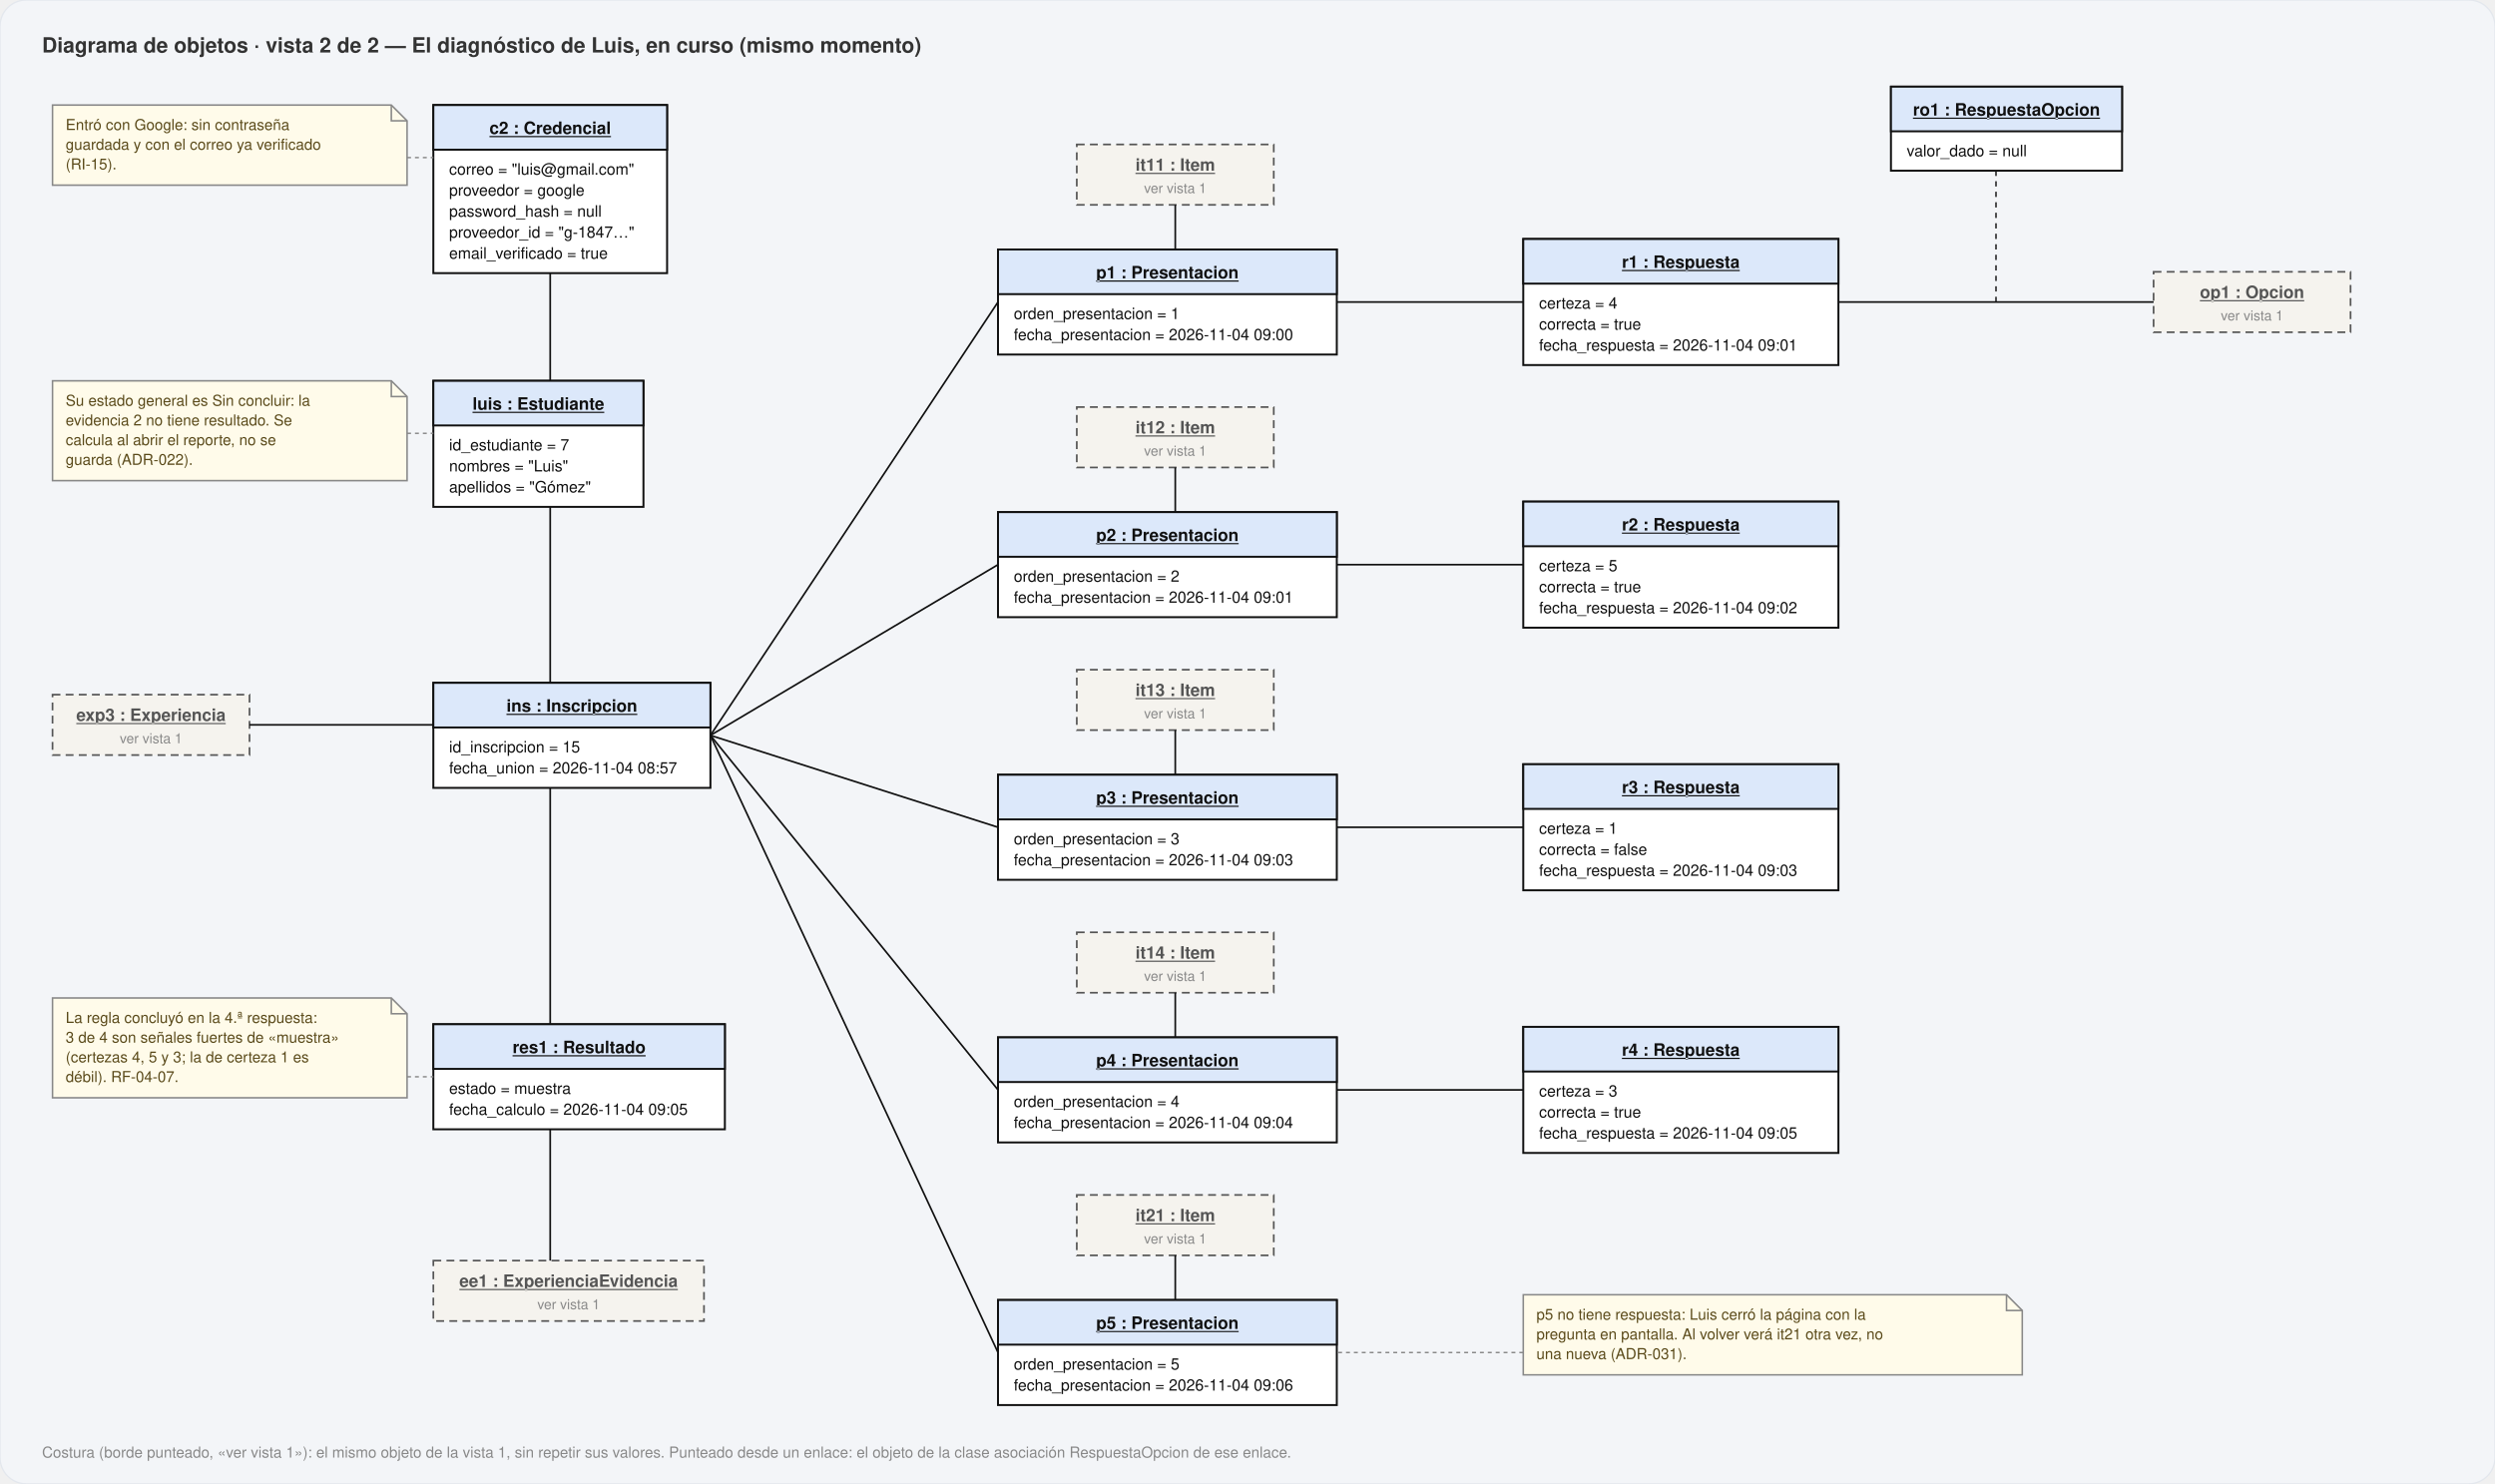
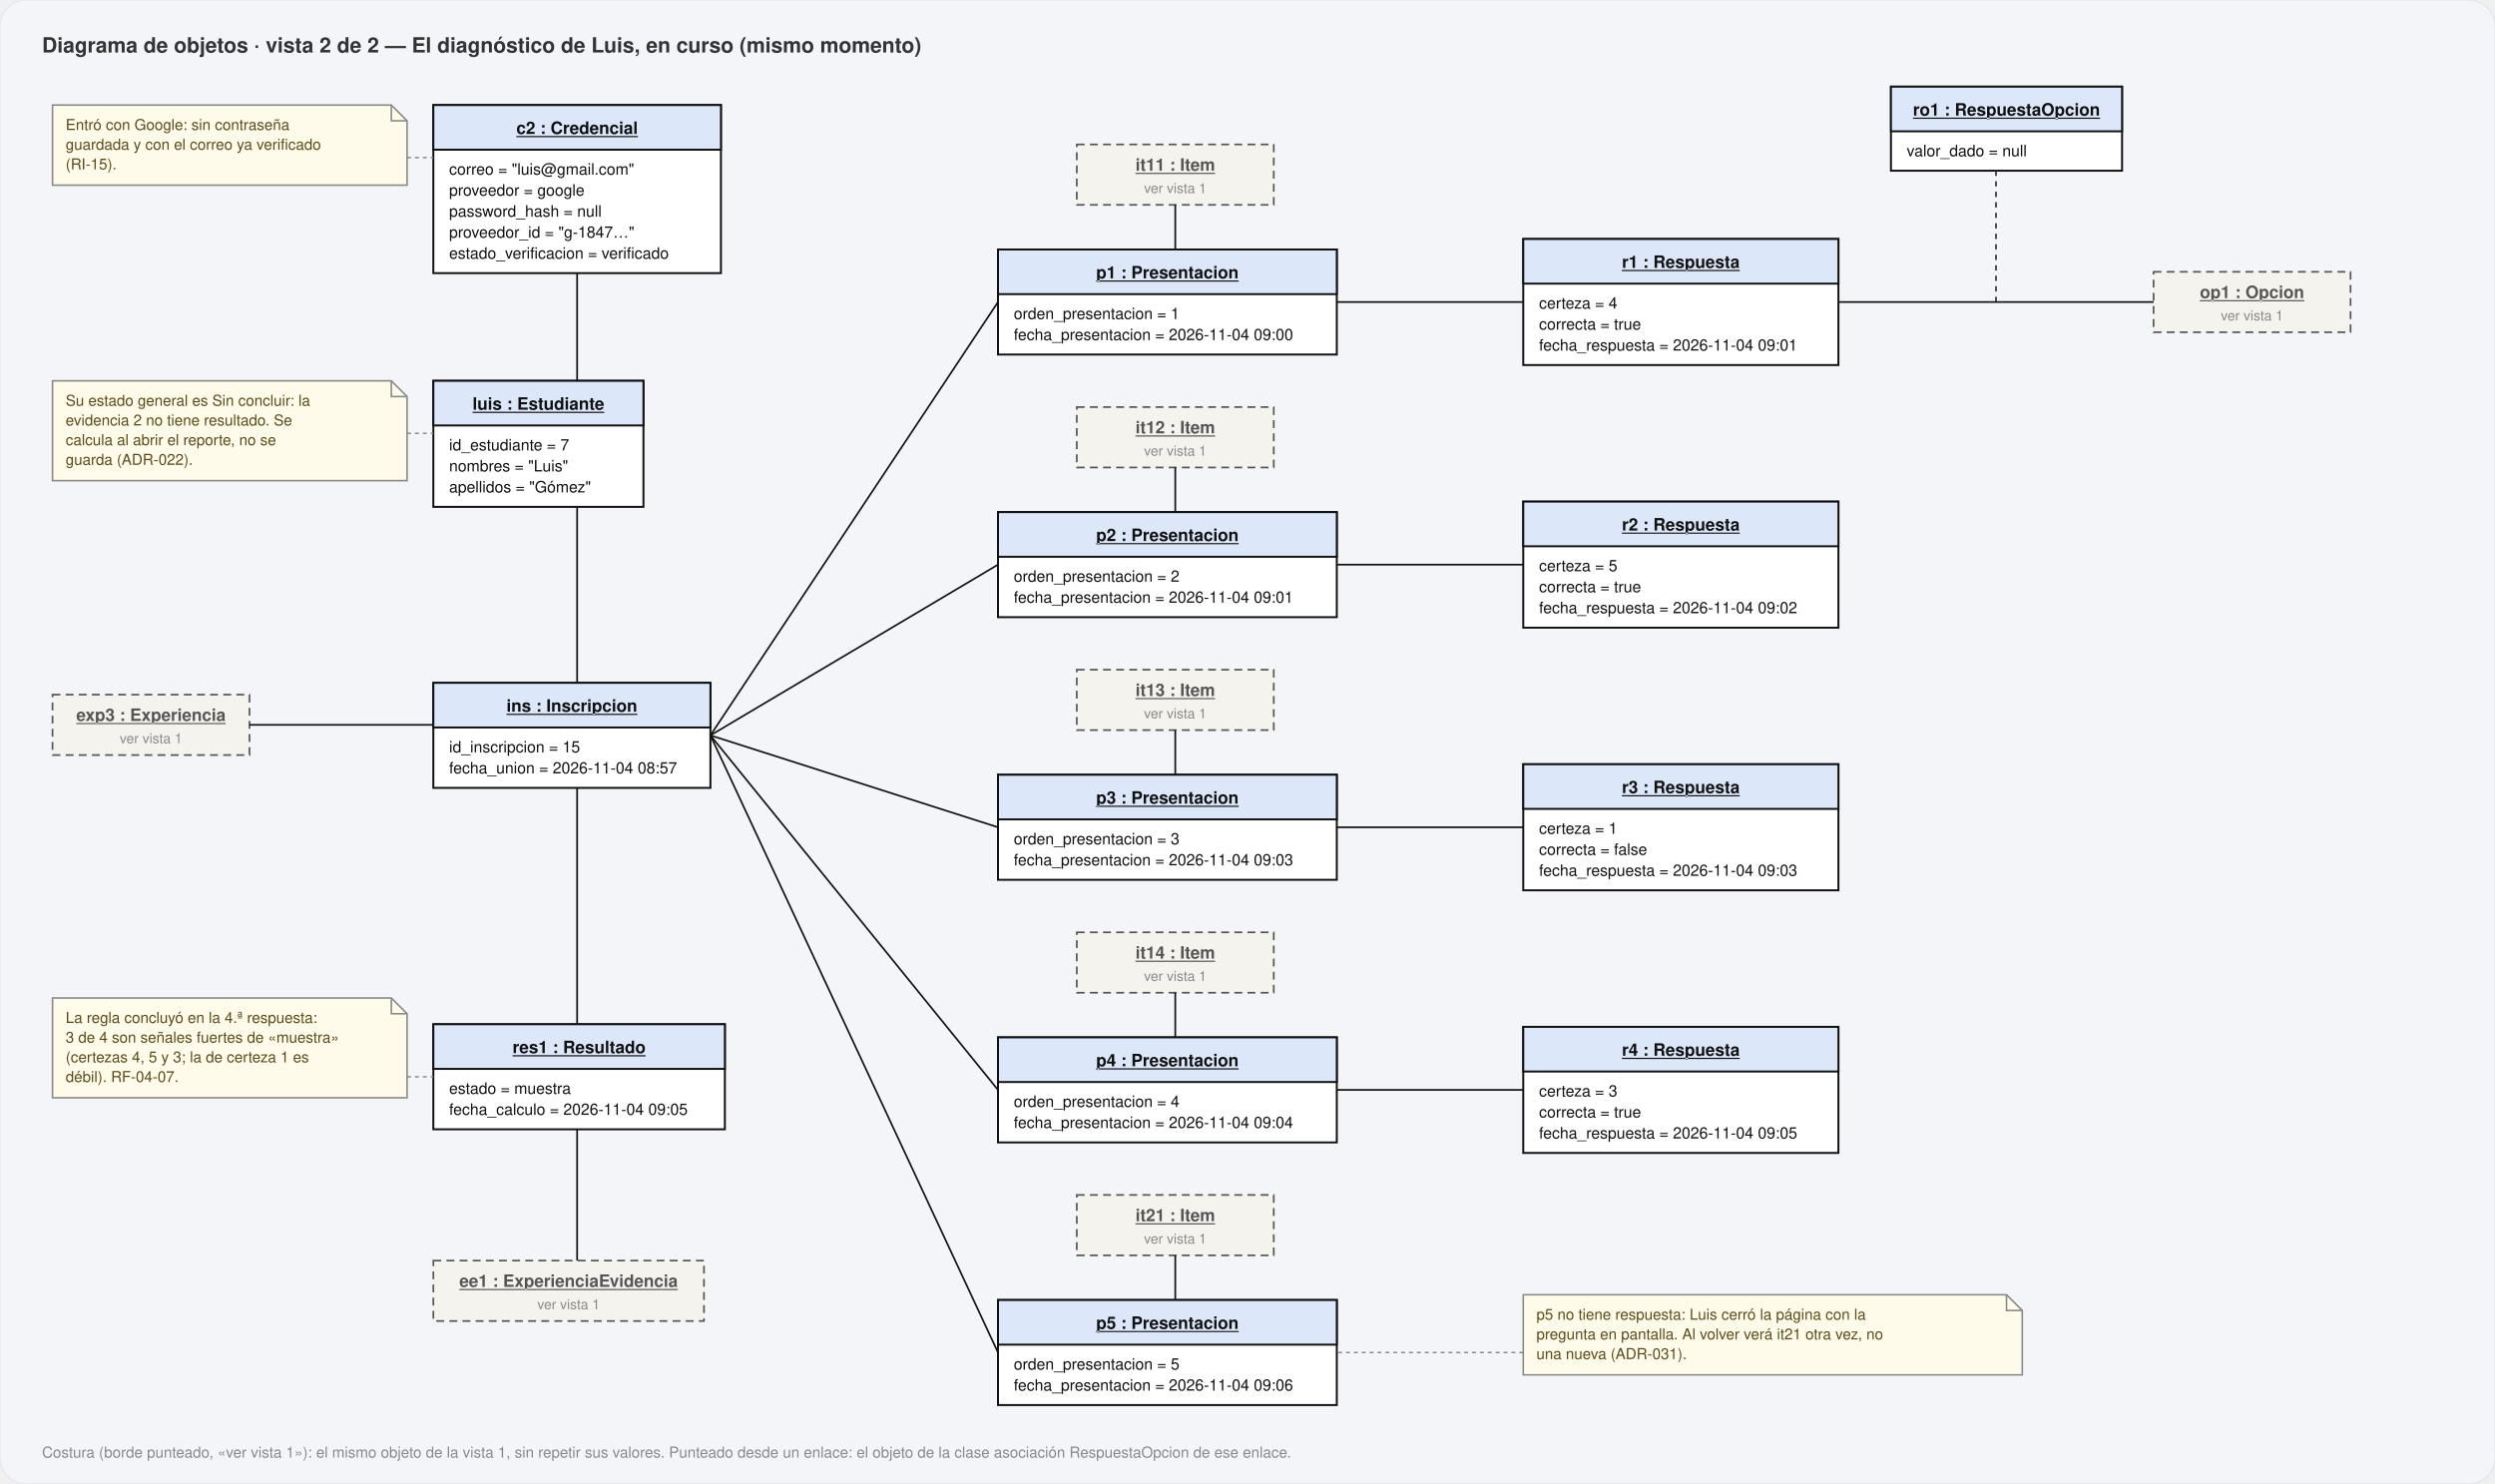
<svg xmlns="http://www.w3.org/2000/svg" viewBox="0 0 1900 1130" width="1900" height="1130">
  <defs>
    <marker id="lleno" viewBox="0 0 12 10" refX="11.5" refY="5" markerWidth="12" markerHeight="10" markerUnits="userSpaceOnUse" orient="auto">
      <path d="M0,0 L12,5 L0,10 z" fill="#111111" />
    </marker>
    <marker id="abierta" viewBox="0 0 12 10" refX="11.5" refY="5" markerWidth="12" markerHeight="10" markerUnits="userSpaceOnUse" orient="auto">
      <path d="M0,0 L12,5 L0,10" fill="none" stroke="#111111" stroke-width="1.4" />
    </marker>
    <marker id="abierta_gris" viewBox="0 0 12 10" refX="11.5" refY="5" markerWidth="12" markerHeight="10" markerUnits="userSpaceOnUse" orient="auto">
      <path d="M0,0 L12,5 L0,10" fill="none" stroke="#555555" stroke-width="1.4" />
    </marker>
    <marker id="herencia" viewBox="0 0 18 16" refX="17" refY="8" markerWidth="18" markerHeight="16" markerUnits="userSpaceOnUse" orient="auto">
      <path d="M0,0 L17,8 L0,16 z" fill="#FFFFFF" stroke="#111111" stroke-width="1.4" />
    </marker>
    <marker id="rombo" viewBox="0 0 22 12" refX="1" refY="6" markerWidth="22" markerHeight="12" markerUnits="userSpaceOnUse" orient="auto">
      <path d="M1,6 L11,1 L21,6 L11,11 z" fill="#111111" stroke="#111111" stroke-width="1" />
    </marker>
  </defs>
  <rect x="0" y="0" width="1900" height="1130" fill="#F3F5F8" rx="20" ry="20" stroke="#E3E7ED" />
  <text x="32.0" y="40.0" text-anchor="start" font-family="Helvetica, Arial, sans-serif" font-size="16" font-weight="700" fill="#333333">Diagrama de objetos · vista 2 de 2 — El diagnóstico de Luis, en curso (mismo momento)</text>
-   <rect x="330.0" y="80.0" width="178.0" height="128.0" rx="0" ry="0" fill="#FFFFFF" stroke="#111111" stroke-width="1.5" />
-   <rect x="330.0" y="80.0" width="178.0" height="34.0" rx="0" ry="0" fill="#DCE8FA" stroke="#111111" stroke-width="1.5" />
-   <text x="419.0" y="102.0" text-anchor="middle" font-family="Helvetica, Arial, sans-serif" font-size="13" font-weight="700" fill="#111111" text-decoration="underline">c2 : Credencial</text>
+   <rect x="330.0" y="80.0" width="219.0" height="128.0" rx="0" ry="0" fill="#FFFFFF" stroke="#111111" stroke-width="1.5" />
+   <rect x="330.0" y="80.0" width="219.0" height="34.0" rx="0" ry="0" fill="#DCE8FA" stroke="#111111" stroke-width="1.5" />
+   <text x="439.5" y="102.0" text-anchor="middle" font-family="Helvetica, Arial, sans-serif" font-size="13" font-weight="700" fill="#111111" text-decoration="underline">c2 : Credencial</text>
  <text x="342.0" y="133.0" text-anchor="start" font-family="Helvetica, Arial, sans-serif" font-size="12" font-weight="400" fill="#111111">correo = "luis@gmail.com"</text>
  <text x="342.0" y="149.0" text-anchor="start" font-family="Helvetica, Arial, sans-serif" font-size="12" font-weight="400" fill="#111111">proveedor = google</text>
  <text x="342.0" y="165.0" text-anchor="start" font-family="Helvetica, Arial, sans-serif" font-size="12" font-weight="400" fill="#111111">password_hash = null</text>
  <text x="342.0" y="181.0" text-anchor="start" font-family="Helvetica, Arial, sans-serif" font-size="12" font-weight="400" fill="#111111">proveedor_id = "g-1847…"</text>
-   <text x="342.0" y="197.0" text-anchor="start" font-family="Helvetica, Arial, sans-serif" font-size="12" font-weight="400" fill="#111111">email_verificado = true</text>
+   <text x="342.0" y="197.0" text-anchor="start" font-family="Helvetica, Arial, sans-serif" font-size="12" font-weight="400" fill="#111111">estado_verificacion = verificado</text>
  <rect x="330.0" y="290.0" width="160.0" height="96.0" rx="0" ry="0" fill="#FFFFFF" stroke="#111111" stroke-width="1.5" />
  <rect x="330.0" y="290.0" width="160.0" height="34.0" rx="0" ry="0" fill="#DCE8FA" stroke="#111111" stroke-width="1.5" />
  <text x="410.0" y="312.0" text-anchor="middle" font-family="Helvetica, Arial, sans-serif" font-size="13" font-weight="700" fill="#111111" text-decoration="underline">luis : Estudiante</text>
  <text x="342.0" y="343.0" text-anchor="start" font-family="Helvetica, Arial, sans-serif" font-size="12" font-weight="400" fill="#111111">id_estudiante = 7</text>
  <text x="342.0" y="359.0" text-anchor="start" font-family="Helvetica, Arial, sans-serif" font-size="12" font-weight="400" fill="#111111">nombres = "Luis"</text>
  <text x="342.0" y="375.0" text-anchor="start" font-family="Helvetica, Arial, sans-serif" font-size="12" font-weight="400" fill="#111111">apellidos = "Gómez"</text>
  <rect x="330.0" y="520.0" width="211.0" height="80.0" rx="0" ry="0" fill="#FFFFFF" stroke="#111111" stroke-width="1.5" />
  <rect x="330.0" y="520.0" width="211.0" height="34.0" rx="0" ry="0" fill="#DCE8FA" stroke="#111111" stroke-width="1.5" />
  <text x="435.5" y="542.0" text-anchor="middle" font-family="Helvetica, Arial, sans-serif" font-size="13" font-weight="700" fill="#111111" text-decoration="underline">ins : Inscripcion</text>
  <text x="342.0" y="573.0" text-anchor="start" font-family="Helvetica, Arial, sans-serif" font-size="12" font-weight="400" fill="#111111">id_inscripcion = 15</text>
  <text x="342.0" y="589.0" text-anchor="start" font-family="Helvetica, Arial, sans-serif" font-size="12" font-weight="400" fill="#111111">fecha_union = 2026-11-04 08:57</text>
  <rect x="330.0" y="780.0" width="222.0" height="80.0" rx="0" ry="0" fill="#FFFFFF" stroke="#111111" stroke-width="1.5" />
  <rect x="330.0" y="780.0" width="222.0" height="34.0" rx="0" ry="0" fill="#DCE8FA" stroke="#111111" stroke-width="1.5" />
  <text x="441.0" y="802.0" text-anchor="middle" font-family="Helvetica, Arial, sans-serif" font-size="13" font-weight="700" fill="#111111" text-decoration="underline">res1 : Resultado</text>
  <text x="342.0" y="833.0" text-anchor="start" font-family="Helvetica, Arial, sans-serif" font-size="12" font-weight="400" fill="#111111">estado = muestra</text>
  <text x="342.0" y="849.0" text-anchor="start" font-family="Helvetica, Arial, sans-serif" font-size="12" font-weight="400" fill="#111111">fecha_calculo = 2026-11-04 09:05</text>
  <rect x="40.0" y="529.0" width="150.0" height="46.0" rx="0" ry="0" fill="#F5F3EE" stroke="#555555" stroke-width="1.3" stroke-dasharray="6,4" />
  <text x="115.0" y="549.0" text-anchor="middle" font-family="Helvetica, Arial, sans-serif" font-size="13" font-weight="700" fill="#555555" text-decoration="underline">exp3 : Experiencia</text>
  <text x="115.0" y="566.0" text-anchor="middle" font-family="Helvetica, Arial, sans-serif" font-size="10.5" font-weight="400" fill="#888888">ver vista 1</text>
  <rect x="330.0" y="960.0" width="206.1" height="46.0" rx="0" ry="0" fill="#F5F3EE" stroke="#555555" stroke-width="1.3" stroke-dasharray="6,4" />
  <text x="433.0" y="980.0" text-anchor="middle" font-family="Helvetica, Arial, sans-serif" font-size="13" font-weight="700" fill="#555555" text-decoration="underline">ee1 : ExperienciaEvidencia</text>
  <text x="433.0" y="997.0" text-anchor="middle" font-family="Helvetica, Arial, sans-serif" font-size="10.5" font-weight="400" fill="#888888">ver vista 1</text>
  <rect x="760.0" y="190.0" width="258.0" height="80.0" rx="0" ry="0" fill="#FFFFFF" stroke="#111111" stroke-width="1.5" />
  <rect x="760.0" y="190.0" width="258.0" height="34.0" rx="0" ry="0" fill="#DCE8FA" stroke="#111111" stroke-width="1.5" />
  <text x="889.0" y="212.0" text-anchor="middle" font-family="Helvetica, Arial, sans-serif" font-size="13" font-weight="700" fill="#111111" text-decoration="underline">p1 : Presentacion</text>
  <text x="772.0" y="243.0" text-anchor="start" font-family="Helvetica, Arial, sans-serif" font-size="12" font-weight="400" fill="#111111">orden_presentacion = 1</text>
  <text x="772.0" y="259.0" text-anchor="start" font-family="Helvetica, Arial, sans-serif" font-size="12" font-weight="400" fill="#111111">fecha_presentacion = 2026-11-04 09:00</text>
  <rect x="820.0" y="110.0" width="150.0" height="46.0" rx="0" ry="0" fill="#F5F3EE" stroke="#555555" stroke-width="1.3" stroke-dasharray="6,4" />
  <text x="895.0" y="130.0" text-anchor="middle" font-family="Helvetica, Arial, sans-serif" font-size="13" font-weight="700" fill="#555555" text-decoration="underline">it11 : Item</text>
  <text x="895.0" y="147.0" text-anchor="middle" font-family="Helvetica, Arial, sans-serif" font-size="10.5" font-weight="400" fill="#888888">ver vista 1</text>
  <rect x="760.0" y="390.0" width="258.0" height="80.0" rx="0" ry="0" fill="#FFFFFF" stroke="#111111" stroke-width="1.5" />
  <rect x="760.0" y="390.0" width="258.0" height="34.0" rx="0" ry="0" fill="#DCE8FA" stroke="#111111" stroke-width="1.5" />
  <text x="889.0" y="412.0" text-anchor="middle" font-family="Helvetica, Arial, sans-serif" font-size="13" font-weight="700" fill="#111111" text-decoration="underline">p2 : Presentacion</text>
  <text x="772.0" y="443.0" text-anchor="start" font-family="Helvetica, Arial, sans-serif" font-size="12" font-weight="400" fill="#111111">orden_presentacion = 2</text>
  <text x="772.0" y="459.0" text-anchor="start" font-family="Helvetica, Arial, sans-serif" font-size="12" font-weight="400" fill="#111111">fecha_presentacion = 2026-11-04 09:01</text>
  <rect x="820.0" y="310.0" width="150.0" height="46.0" rx="0" ry="0" fill="#F5F3EE" stroke="#555555" stroke-width="1.3" stroke-dasharray="6,4" />
  <text x="895.0" y="330.0" text-anchor="middle" font-family="Helvetica, Arial, sans-serif" font-size="13" font-weight="700" fill="#555555" text-decoration="underline">it12 : Item</text>
  <text x="895.0" y="347.0" text-anchor="middle" font-family="Helvetica, Arial, sans-serif" font-size="10.5" font-weight="400" fill="#888888">ver vista 1</text>
  <rect x="760.0" y="590.0" width="258.0" height="80.0" rx="0" ry="0" fill="#FFFFFF" stroke="#111111" stroke-width="1.5" />
  <rect x="760.0" y="590.0" width="258.0" height="34.0" rx="0" ry="0" fill="#DCE8FA" stroke="#111111" stroke-width="1.5" />
  <text x="889.0" y="612.0" text-anchor="middle" font-family="Helvetica, Arial, sans-serif" font-size="13" font-weight="700" fill="#111111" text-decoration="underline">p3 : Presentacion</text>
  <text x="772.0" y="643.0" text-anchor="start" font-family="Helvetica, Arial, sans-serif" font-size="12" font-weight="400" fill="#111111">orden_presentacion = 3</text>
  <text x="772.0" y="659.0" text-anchor="start" font-family="Helvetica, Arial, sans-serif" font-size="12" font-weight="400" fill="#111111">fecha_presentacion = 2026-11-04 09:03</text>
  <rect x="820.0" y="510.0" width="150.0" height="46.0" rx="0" ry="0" fill="#F5F3EE" stroke="#555555" stroke-width="1.3" stroke-dasharray="6,4" />
  <text x="895.0" y="530.0" text-anchor="middle" font-family="Helvetica, Arial, sans-serif" font-size="13" font-weight="700" fill="#555555" text-decoration="underline">it13 : Item</text>
  <text x="895.0" y="547.0" text-anchor="middle" font-family="Helvetica, Arial, sans-serif" font-size="10.5" font-weight="400" fill="#888888">ver vista 1</text>
  <rect x="760.0" y="790.0" width="258.0" height="80.0" rx="0" ry="0" fill="#FFFFFF" stroke="#111111" stroke-width="1.5" />
  <rect x="760.0" y="790.0" width="258.0" height="34.0" rx="0" ry="0" fill="#DCE8FA" stroke="#111111" stroke-width="1.5" />
  <text x="889.0" y="812.0" text-anchor="middle" font-family="Helvetica, Arial, sans-serif" font-size="13" font-weight="700" fill="#111111" text-decoration="underline">p4 : Presentacion</text>
  <text x="772.0" y="843.0" text-anchor="start" font-family="Helvetica, Arial, sans-serif" font-size="12" font-weight="400" fill="#111111">orden_presentacion = 4</text>
  <text x="772.0" y="859.0" text-anchor="start" font-family="Helvetica, Arial, sans-serif" font-size="12" font-weight="400" fill="#111111">fecha_presentacion = 2026-11-04 09:04</text>
  <rect x="820.0" y="710.0" width="150.0" height="46.0" rx="0" ry="0" fill="#F5F3EE" stroke="#555555" stroke-width="1.3" stroke-dasharray="6,4" />
  <text x="895.0" y="730.0" text-anchor="middle" font-family="Helvetica, Arial, sans-serif" font-size="13" font-weight="700" fill="#555555" text-decoration="underline">it14 : Item</text>
  <text x="895.0" y="747.0" text-anchor="middle" font-family="Helvetica, Arial, sans-serif" font-size="10.5" font-weight="400" fill="#888888">ver vista 1</text>
  <rect x="760.0" y="990.0" width="258.0" height="80.0" rx="0" ry="0" fill="#FFFFFF" stroke="#111111" stroke-width="1.5" />
  <rect x="760.0" y="990.0" width="258.0" height="34.0" rx="0" ry="0" fill="#DCE8FA" stroke="#111111" stroke-width="1.5" />
  <text x="889.0" y="1012.0" text-anchor="middle" font-family="Helvetica, Arial, sans-serif" font-size="13" font-weight="700" fill="#111111" text-decoration="underline">p5 : Presentacion</text>
  <text x="772.0" y="1043.0" text-anchor="start" font-family="Helvetica, Arial, sans-serif" font-size="12" font-weight="400" fill="#111111">orden_presentacion = 5</text>
  <text x="772.0" y="1059.0" text-anchor="start" font-family="Helvetica, Arial, sans-serif" font-size="12" font-weight="400" fill="#111111">fecha_presentacion = 2026-11-04 09:06</text>
  <rect x="820.0" y="910.0" width="150.0" height="46.0" rx="0" ry="0" fill="#F5F3EE" stroke="#555555" stroke-width="1.3" stroke-dasharray="6,4" />
  <text x="895.0" y="930.0" text-anchor="middle" font-family="Helvetica, Arial, sans-serif" font-size="13" font-weight="700" fill="#555555" text-decoration="underline">it21 : Item</text>
  <text x="895.0" y="947.0" text-anchor="middle" font-family="Helvetica, Arial, sans-serif" font-size="10.5" font-weight="400" fill="#888888">ver vista 1</text>
  <rect x="1160.0" y="182.0" width="240.0" height="96.0" rx="0" ry="0" fill="#FFFFFF" stroke="#111111" stroke-width="1.5" />
  <rect x="1160.0" y="182.0" width="240.0" height="34.0" rx="0" ry="0" fill="#DCE8FA" stroke="#111111" stroke-width="1.5" />
  <text x="1280.0" y="204.0" text-anchor="middle" font-family="Helvetica, Arial, sans-serif" font-size="13" font-weight="700" fill="#111111" text-decoration="underline">r1 : Respuesta</text>
  <text x="1172.0" y="235.0" text-anchor="start" font-family="Helvetica, Arial, sans-serif" font-size="12" font-weight="400" fill="#111111">certeza = 4</text>
  <text x="1172.0" y="251.0" text-anchor="start" font-family="Helvetica, Arial, sans-serif" font-size="12" font-weight="400" fill="#111111">correcta = true</text>
  <text x="1172.0" y="267.0" text-anchor="start" font-family="Helvetica, Arial, sans-serif" font-size="12" font-weight="400" fill="#111111">fecha_respuesta = 2026-11-04 09:01</text>
  <rect x="1160.0" y="382.0" width="240.0" height="96.0" rx="0" ry="0" fill="#FFFFFF" stroke="#111111" stroke-width="1.5" />
  <rect x="1160.0" y="382.0" width="240.0" height="34.0" rx="0" ry="0" fill="#DCE8FA" stroke="#111111" stroke-width="1.5" />
  <text x="1280.0" y="404.0" text-anchor="middle" font-family="Helvetica, Arial, sans-serif" font-size="13" font-weight="700" fill="#111111" text-decoration="underline">r2 : Respuesta</text>
  <text x="1172.0" y="435.0" text-anchor="start" font-family="Helvetica, Arial, sans-serif" font-size="12" font-weight="400" fill="#111111">certeza = 5</text>
  <text x="1172.0" y="451.0" text-anchor="start" font-family="Helvetica, Arial, sans-serif" font-size="12" font-weight="400" fill="#111111">correcta = true</text>
  <text x="1172.0" y="467.0" text-anchor="start" font-family="Helvetica, Arial, sans-serif" font-size="12" font-weight="400" fill="#111111">fecha_respuesta = 2026-11-04 09:02</text>
  <rect x="1160.0" y="582.0" width="240.0" height="96.0" rx="0" ry="0" fill="#FFFFFF" stroke="#111111" stroke-width="1.5" />
  <rect x="1160.0" y="582.0" width="240.0" height="34.0" rx="0" ry="0" fill="#DCE8FA" stroke="#111111" stroke-width="1.5" />
  <text x="1280.0" y="604.0" text-anchor="middle" font-family="Helvetica, Arial, sans-serif" font-size="13" font-weight="700" fill="#111111" text-decoration="underline">r3 : Respuesta</text>
  <text x="1172.0" y="635.0" text-anchor="start" font-family="Helvetica, Arial, sans-serif" font-size="12" font-weight="400" fill="#111111">certeza = 1</text>
  <text x="1172.0" y="651.0" text-anchor="start" font-family="Helvetica, Arial, sans-serif" font-size="12" font-weight="400" fill="#111111">correcta = false</text>
  <text x="1172.0" y="667.0" text-anchor="start" font-family="Helvetica, Arial, sans-serif" font-size="12" font-weight="400" fill="#111111">fecha_respuesta = 2026-11-04 09:03</text>
  <rect x="1160.0" y="782.0" width="240.0" height="96.0" rx="0" ry="0" fill="#FFFFFF" stroke="#111111" stroke-width="1.5" />
  <rect x="1160.0" y="782.0" width="240.0" height="34.0" rx="0" ry="0" fill="#DCE8FA" stroke="#111111" stroke-width="1.5" />
  <text x="1280.0" y="804.0" text-anchor="middle" font-family="Helvetica, Arial, sans-serif" font-size="13" font-weight="700" fill="#111111" text-decoration="underline">r4 : Respuesta</text>
  <text x="1172.0" y="835.0" text-anchor="start" font-family="Helvetica, Arial, sans-serif" font-size="12" font-weight="400" fill="#111111">certeza = 3</text>
  <text x="1172.0" y="851.0" text-anchor="start" font-family="Helvetica, Arial, sans-serif" font-size="12" font-weight="400" fill="#111111">correcta = true</text>
  <text x="1172.0" y="867.0" text-anchor="start" font-family="Helvetica, Arial, sans-serif" font-size="12" font-weight="400" fill="#111111">fecha_respuesta = 2026-11-04 09:05</text>
-   <polyline points="419.0,208.0 419.0,290.0" fill="none" stroke="#111111" stroke-width="1.3" />
-   <polyline points="419.0,386.0 419.0,520.0" fill="none" stroke="#111111" stroke-width="1.3" />
-   <polyline points="419.0,600.0 419.0,780.0" fill="none" stroke="#111111" stroke-width="1.3" />
-   <polyline points="419.0,960.0 419.0,860.0" fill="none" stroke="#111111" stroke-width="1.3" />
+   <polyline points="439.5,208.0 439.5,290.0" fill="none" stroke="#111111" stroke-width="1.3" />
+   <polyline points="439.5,386.0 439.5,520.0" fill="none" stroke="#111111" stroke-width="1.3" />
+   <polyline points="439.5,600.0 439.5,780.0" fill="none" stroke="#111111" stroke-width="1.3" />
+   <polyline points="439.5,960.0 439.5,860.0" fill="none" stroke="#111111" stroke-width="1.3" />
  <polyline points="330.0,552.0 190.0,552.0" fill="none" stroke="#111111" stroke-width="1.3" />
  <polyline points="541.0,560.0 760.0,230.0" fill="none" stroke="#111111" stroke-width="1.3" />
  <polyline points="541.0,560.0 760.0,430.0" fill="none" stroke="#111111" stroke-width="1.3" />
  <polyline points="541.0,560.0 760.0,630.0" fill="none" stroke="#111111" stroke-width="1.3" />
  <polyline points="541.0,560.0 760.0,830.0" fill="none" stroke="#111111" stroke-width="1.3" />
  <polyline points="541.0,560.0 760.0,1030.0" fill="none" stroke="#111111" stroke-width="1.3" />
  <polyline points="895.0,156.0 895.0,190.0" fill="none" stroke="#111111" stroke-width="1.3" />
  <polyline points="895.0,356.0 895.0,390.0" fill="none" stroke="#111111" stroke-width="1.3" />
  <polyline points="895.0,556.0 895.0,590.0" fill="none" stroke="#111111" stroke-width="1.3" />
  <polyline points="895.0,756.0 895.0,790.0" fill="none" stroke="#111111" stroke-width="1.3" />
  <polyline points="895.0,956.0 895.0,990.0" fill="none" stroke="#111111" stroke-width="1.3" />
  <polyline points="1018.0,230.0 1160.0,230.0" fill="none" stroke="#111111" stroke-width="1.3" />
  <polyline points="1018.0,430.0 1160.0,430.0" fill="none" stroke="#111111" stroke-width="1.3" />
  <polyline points="1018.0,630.0 1160.0,630.0" fill="none" stroke="#111111" stroke-width="1.3" />
  <polyline points="1018.0,830.0 1160.0,830.0" fill="none" stroke="#111111" stroke-width="1.3" />
  <rect x="1640.0" y="207.0" width="150.0" height="46.0" rx="0" ry="0" fill="#F5F3EE" stroke="#555555" stroke-width="1.3" stroke-dasharray="6,4" />
  <text x="1715.0" y="227.0" text-anchor="middle" font-family="Helvetica, Arial, sans-serif" font-size="13" font-weight="700" fill="#555555" text-decoration="underline">op1 : Opcion</text>
  <text x="1715.0" y="244.0" text-anchor="middle" font-family="Helvetica, Arial, sans-serif" font-size="10.5" font-weight="400" fill="#888888">ver vista 1</text>
  <polyline points="1400.0,230.0 1640.0,230.0" fill="none" stroke="#111111" stroke-width="1.3" />
  <rect x="1440.0" y="66.0" width="176.0" height="64.0" rx="0" ry="0" fill="#FFFFFF" stroke="#111111" stroke-width="1.5" />
  <rect x="1440.0" y="66.0" width="176.0" height="34.0" rx="0" ry="0" fill="#DCE8FA" stroke="#111111" stroke-width="1.5" />
  <text x="1528.0" y="88.0" text-anchor="middle" font-family="Helvetica, Arial, sans-serif" font-size="13" font-weight="700" fill="#111111" text-decoration="underline">ro1 : RespuestaOpcion</text>
  <text x="1452.0" y="119.0" text-anchor="start" font-family="Helvetica, Arial, sans-serif" font-size="12" font-weight="400" fill="#111111">valor_dado = null</text>
  <polyline points="1520.0,230.0 1520.0,130.0" fill="none" stroke="#111111" stroke-width="1.1" stroke-dasharray="4,4" />
  <path d="M40,80 L298,80 L310,92 L310,141 L40,141 Z" fill="#FFFBEA" stroke="#888888" stroke-width="1.2" />
  <path d="M298,80 L298,92 L310,92" fill="none" stroke="#888888" stroke-width="1.2" />
  <text x="50.0" y="99.0" text-anchor="start" font-family="Helvetica, Arial, sans-serif" font-size="11.5" font-weight="400" fill="#5A4A1A">Entró con Google: sin contraseña</text>
  <text x="50.0" y="114.0" text-anchor="start" font-family="Helvetica, Arial, sans-serif" font-size="11.5" font-weight="400" fill="#5A4A1A">guardada y con el correo ya verificado</text>
  <text x="50.0" y="129.0" text-anchor="start" font-family="Helvetica, Arial, sans-serif" font-size="11.5" font-weight="400" fill="#5A4A1A">(RI-15).</text>
  <polyline points="310.0,120.0 330.0,120.0" fill="none" stroke="#888888" stroke-width="1.1" stroke-dasharray="3,3" />
  <path d="M40,290 L298,290 L310,302 L310,366 L40,366 Z" fill="#FFFBEA" stroke="#888888" stroke-width="1.2" />
  <path d="M298,290 L298,302 L310,302" fill="none" stroke="#888888" stroke-width="1.2" />
  <text x="50.0" y="309.0" text-anchor="start" font-family="Helvetica, Arial, sans-serif" font-size="11.5" font-weight="400" fill="#5A4A1A">Su estado general es Sin concluir: la</text>
  <text x="50.0" y="324.0" text-anchor="start" font-family="Helvetica, Arial, sans-serif" font-size="11.5" font-weight="400" fill="#5A4A1A">evidencia 2 no tiene resultado. Se</text>
  <text x="50.0" y="339.0" text-anchor="start" font-family="Helvetica, Arial, sans-serif" font-size="11.5" font-weight="400" fill="#5A4A1A">calcula al abrir el reporte, no se</text>
  <text x="50.0" y="354.0" text-anchor="start" font-family="Helvetica, Arial, sans-serif" font-size="11.5" font-weight="400" fill="#5A4A1A">guarda (ADR-022).</text>
  <polyline points="310.0,330.0 330.0,330.0" fill="none" stroke="#888888" stroke-width="1.1" stroke-dasharray="3,3" />
  <path d="M40,760 L298,760 L310,772 L310,836 L40,836 Z" fill="#FFFBEA" stroke="#888888" stroke-width="1.2" />
  <path d="M298,760 L298,772 L310,772" fill="none" stroke="#888888" stroke-width="1.2" />
  <text x="50.0" y="779.0" text-anchor="start" font-family="Helvetica, Arial, sans-serif" font-size="11.5" font-weight="400" fill="#5A4A1A">La regla concluyó en la 4.ª respuesta:</text>
  <text x="50.0" y="794.0" text-anchor="start" font-family="Helvetica, Arial, sans-serif" font-size="11.5" font-weight="400" fill="#5A4A1A">3 de 4 son señales fuertes de «muestra»</text>
  <text x="50.0" y="809.0" text-anchor="start" font-family="Helvetica, Arial, sans-serif" font-size="11.5" font-weight="400" fill="#5A4A1A">(certezas 4, 5 y 3; la de certeza 1 es</text>
  <text x="50.0" y="824.0" text-anchor="start" font-family="Helvetica, Arial, sans-serif" font-size="11.5" font-weight="400" fill="#5A4A1A">débil). RF-04-07.</text>
  <polyline points="310.0,820.0 330.0,820.0" fill="none" stroke="#888888" stroke-width="1.1" stroke-dasharray="3,3" />
  <path d="M1160,986 L1528,986 L1540,998 L1540,1047 L1160,1047 Z" fill="#FFFBEA" stroke="#888888" stroke-width="1.2" />
  <path d="M1528,986 L1528,998 L1540,998" fill="none" stroke="#888888" stroke-width="1.2" />
  <text x="1170.0" y="1005.0" text-anchor="start" font-family="Helvetica, Arial, sans-serif" font-size="11.5" font-weight="400" fill="#5A4A1A">p5 no tiene respuesta: Luis cerró la página con la</text>
  <text x="1170.0" y="1020.0" text-anchor="start" font-family="Helvetica, Arial, sans-serif" font-size="11.5" font-weight="400" fill="#5A4A1A">pregunta en pantalla. Al volver verá it21 otra vez, no</text>
  <text x="1170.0" y="1035.0" text-anchor="start" font-family="Helvetica, Arial, sans-serif" font-size="11.5" font-weight="400" fill="#5A4A1A">una nueva (ADR-031).</text>
  <polyline points="1160.0,1030.0 1018.0,1030.0" fill="none" stroke="#888888" stroke-width="1.1" stroke-dasharray="3,3" />
  <text x="32.0" y="1110.0" text-anchor="start" font-family="Helvetica, Arial, sans-serif" font-size="11.5" font-weight="400" fill="#888888">Costura (borde punteado, «ver vista 1»): el mismo objeto de la vista 1, sin repetir sus valores. Punteado desde un enlace: el objeto de la clase asociación RespuestaOpcion de ese enlace.</text>
</svg>
